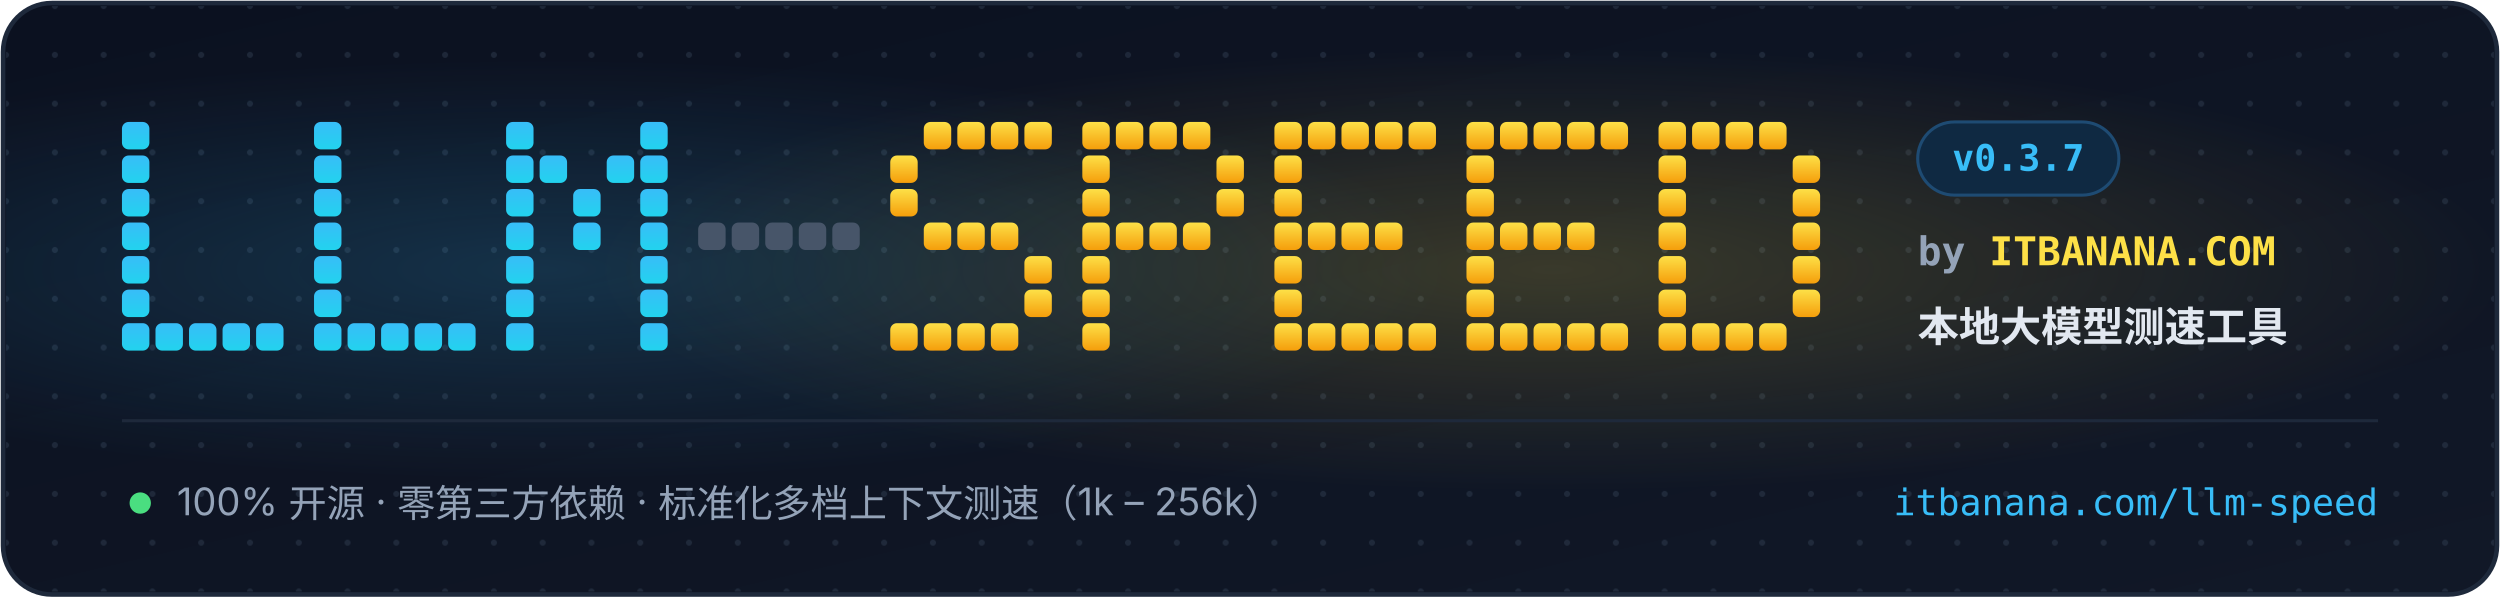
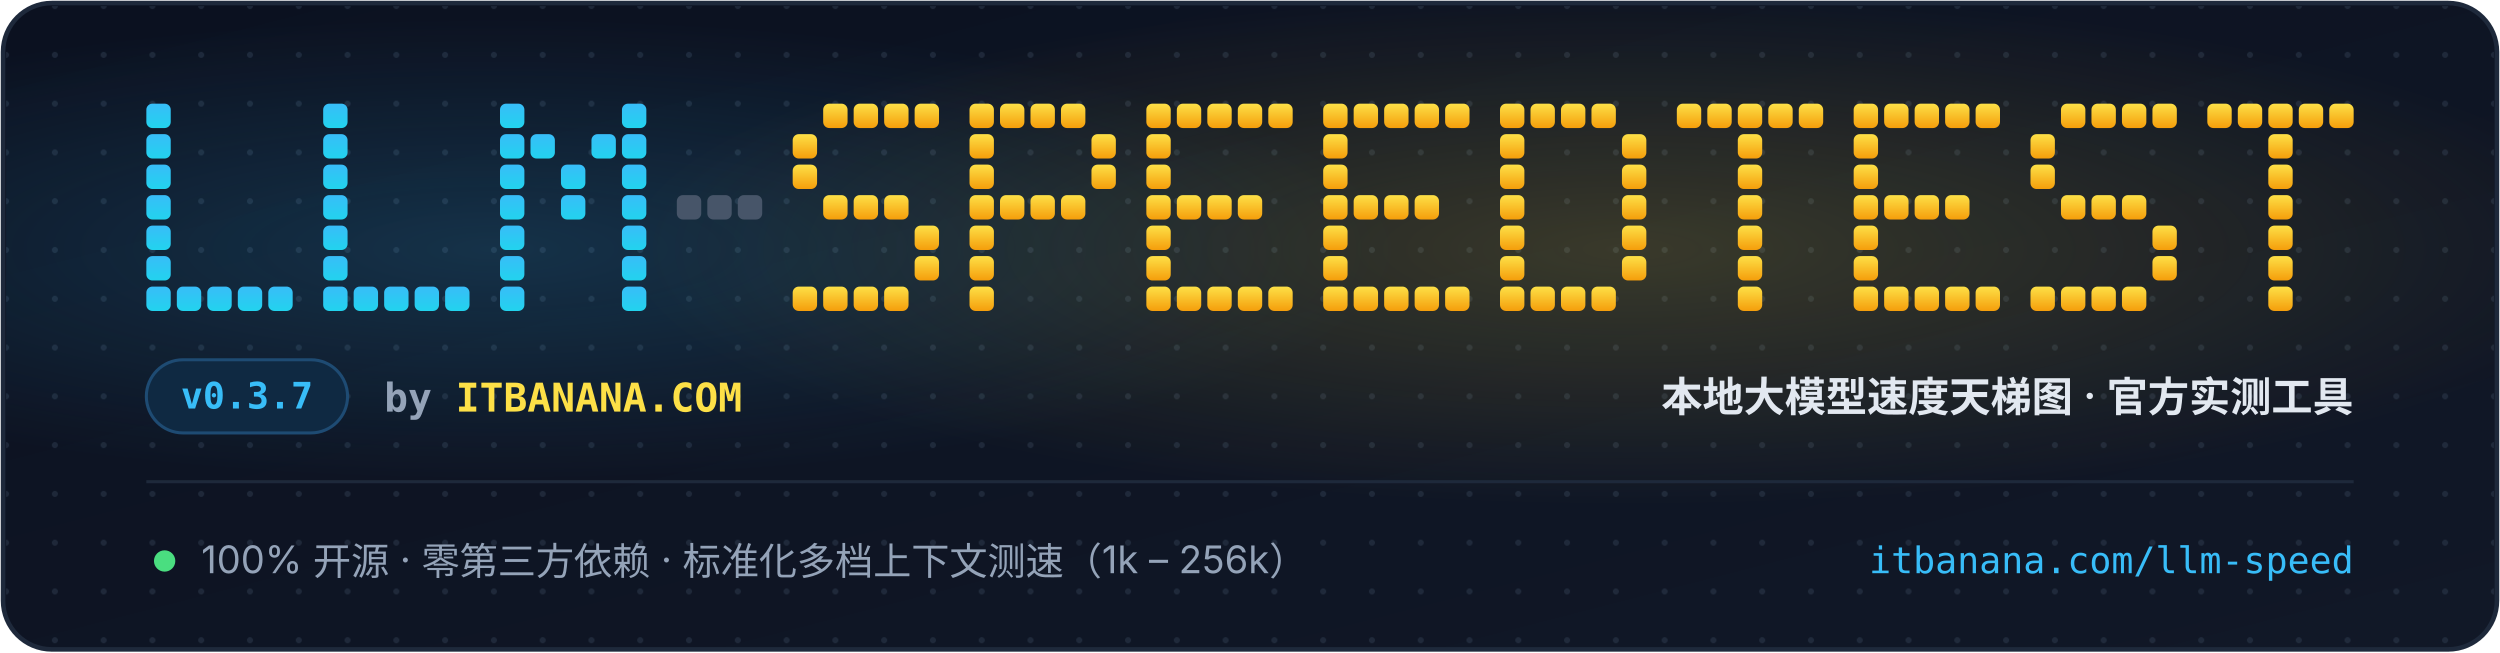
- <svg xmlns="http://www.w3.org/2000/svg" viewBox="0 0 820 196" width="820" height="196" role="img" aria-label="LLM-SPEED by ITBANANA.COM">
+ <svg xmlns="http://www.w3.org/2000/svg" viewBox="0 0 820 214" width="820" height="214" role="img" aria-label="LLM-SPEEDTEST by ITBANANA.COM">
  <defs>
    <linearGradient id="bgGrad" x1="0" y1="0" x2="1" y2="1">
      <stop offset="0%" stop-color="#0b1120" />
      <stop offset="100%" stop-color="#111827" />
    </linearGradient>
    <linearGradient id="cyanGrad" x1="0" y1="0" x2="0" y2="1">
      <stop offset="0%" stop-color="#38bdf8" />
      <stop offset="100%" stop-color="#22d3ee" />
    </linearGradient>
    <linearGradient id="goldGrad" x1="0" y1="0" x2="0" y2="1">
      <stop offset="0%" stop-color="#fde047" />
      <stop offset="100%" stop-color="#f59e0b" />
    </linearGradient>
-     <radialGradient id="glowCyan" cx="22%" cy="45%" r="36%">
+     <radialGradient id="glowCyan" cx="20%" cy="38%" r="36%">
      <stop offset="0%" stop-color="#38bdf8" stop-opacity="0.18" />
      <stop offset="100%" stop-color="#38bdf8" stop-opacity="0" />
    </radialGradient>
-     <radialGradient id="glowGold" cx="62%" cy="45%" r="38%">
+     <radialGradient id="glowGold" cx="65%" cy="38%" r="40%">
      <stop offset="0%" stop-color="#fde047" stop-opacity="0.18" />
      <stop offset="100%" stop-color="#fde047" stop-opacity="0" />
    </radialGradient>
    <pattern id="dotGrid" width="16" height="16" patternUnits="userSpaceOnUse">
      <circle cx="2" cy="2" r="1" fill="#334155" opacity="0.45" />
    </pattern>
  </defs>
-   <rect x="1" y="1" width="818" height="194" rx="16" fill="url(#bgGrad)" stroke="#1e293b" stroke-width="1.5" />
-   <rect x="2" y="2" width="816" height="192" rx="15" fill="url(#dotGrid)" />
-   <rect x="2" y="2" width="816" height="192" rx="15" fill="url(#glowCyan)" />
-   <rect x="2" y="2" width="816" height="192" rx="15" fill="url(#glowGold)" />
+   <rect x="1" y="1" width="818" height="212" rx="16" fill="url(#bgGrad)" stroke="#1e293b" stroke-width="1.5" />
+   <rect x="2" y="2" width="816" height="210" rx="15" fill="url(#dotGrid)" />
+   <rect x="2" y="2" width="816" height="210" rx="15" fill="url(#glowCyan)" />
+   <rect x="2" y="2" width="816" height="210" rx="15" fill="url(#glowGold)" />
  <g>
-     <rect x="40" y="40" width="9" height="9" rx="2.2" fill="url(#cyanGrad)" />
-     <rect x="40" y="51" width="9" height="9" rx="2.2" fill="url(#cyanGrad)" />
-     <rect x="40" y="62" width="9" height="9" rx="2.2" fill="url(#cyanGrad)" />
-     <rect x="40" y="73" width="9" height="9" rx="2.2" fill="url(#cyanGrad)" />
-     <rect x="40" y="84" width="9" height="9" rx="2.2" fill="url(#cyanGrad)" />
-     <rect x="40" y="95" width="9" height="9" rx="2.2" fill="url(#cyanGrad)" />
-     <rect x="40" y="106" width="9" height="9" rx="2.2" fill="url(#cyanGrad)" />
-     <rect x="51" y="106" width="9" height="9" rx="2.2" fill="url(#cyanGrad)" />
-     <rect x="62" y="106" width="9" height="9" rx="2.2" fill="url(#cyanGrad)" />
-     <rect x="73" y="106" width="9" height="9" rx="2.2" fill="url(#cyanGrad)" />
-     <rect x="84" y="106" width="9" height="9" rx="2.2" fill="url(#cyanGrad)" />
-     <rect x="103" y="40" width="9" height="9" rx="2.2" fill="url(#cyanGrad)" />
-     <rect x="103" y="51" width="9" height="9" rx="2.2" fill="url(#cyanGrad)" />
-     <rect x="103" y="62" width="9" height="9" rx="2.2" fill="url(#cyanGrad)" />
-     <rect x="103" y="73" width="9" height="9" rx="2.2" fill="url(#cyanGrad)" />
-     <rect x="103" y="84" width="9" height="9" rx="2.2" fill="url(#cyanGrad)" />
-     <rect x="103" y="95" width="9" height="9" rx="2.2" fill="url(#cyanGrad)" />
-     <rect x="103" y="106" width="9" height="9" rx="2.2" fill="url(#cyanGrad)" />
-     <rect x="114" y="106" width="9" height="9" rx="2.2" fill="url(#cyanGrad)" />
-     <rect x="125" y="106" width="9" height="9" rx="2.2" fill="url(#cyanGrad)" />
-     <rect x="136" y="106" width="9" height="9" rx="2.2" fill="url(#cyanGrad)" />
-     <rect x="147" y="106" width="9" height="9" rx="2.2" fill="url(#cyanGrad)" />
-     <rect x="166" y="40" width="9" height="9" rx="2.2" fill="url(#cyanGrad)" />
-     <rect x="210" y="40" width="9" height="9" rx="2.2" fill="url(#cyanGrad)" />
-     <rect x="166" y="51" width="9" height="9" rx="2.2" fill="url(#cyanGrad)" />
-     <rect x="177" y="51" width="9" height="9" rx="2.2" fill="url(#cyanGrad)" />
-     <rect x="199" y="51" width="9" height="9" rx="2.2" fill="url(#cyanGrad)" />
-     <rect x="210" y="51" width="9" height="9" rx="2.2" fill="url(#cyanGrad)" />
-     <rect x="166" y="62" width="9" height="9" rx="2.2" fill="url(#cyanGrad)" />
-     <rect x="188" y="62" width="9" height="9" rx="2.2" fill="url(#cyanGrad)" />
-     <rect x="210" y="62" width="9" height="9" rx="2.2" fill="url(#cyanGrad)" />
-     <rect x="166" y="73" width="9" height="9" rx="2.2" fill="url(#cyanGrad)" />
-     <rect x="188" y="73" width="9" height="9" rx="2.2" fill="url(#cyanGrad)" />
-     <rect x="210" y="73" width="9" height="9" rx="2.2" fill="url(#cyanGrad)" />
-     <rect x="166" y="84" width="9" height="9" rx="2.2" fill="url(#cyanGrad)" />
-     <rect x="210" y="84" width="9" height="9" rx="2.2" fill="url(#cyanGrad)" />
-     <rect x="166" y="95" width="9" height="9" rx="2.2" fill="url(#cyanGrad)" />
-     <rect x="210" y="95" width="9" height="9" rx="2.2" fill="url(#cyanGrad)" />
-     <rect x="166" y="106" width="9" height="9" rx="2.2" fill="url(#cyanGrad)" />
-     <rect x="210" y="106" width="9" height="9" rx="2.2" fill="url(#cyanGrad)" />
+     <rect x="48" y="34" width="8" height="8" rx="2.0" fill="url(#cyanGrad)" />
+     <rect x="48" y="44" width="8" height="8" rx="2.0" fill="url(#cyanGrad)" />
+     <rect x="48" y="54" width="8" height="8" rx="2.0" fill="url(#cyanGrad)" />
+     <rect x="48" y="64" width="8" height="8" rx="2.0" fill="url(#cyanGrad)" />
+     <rect x="48" y="74" width="8" height="8" rx="2.0" fill="url(#cyanGrad)" />
+     <rect x="48" y="84" width="8" height="8" rx="2.0" fill="url(#cyanGrad)" />
+     <rect x="48" y="94" width="8" height="8" rx="2.0" fill="url(#cyanGrad)" />
+     <rect x="58" y="94" width="8" height="8" rx="2.0" fill="url(#cyanGrad)" />
+     <rect x="68" y="94" width="8" height="8" rx="2.0" fill="url(#cyanGrad)" />
+     <rect x="78" y="94" width="8" height="8" rx="2.0" fill="url(#cyanGrad)" />
+     <rect x="88" y="94" width="8" height="8" rx="2.0" fill="url(#cyanGrad)" />
+     <rect x="106" y="34" width="8" height="8" rx="2.0" fill="url(#cyanGrad)" />
+     <rect x="106" y="44" width="8" height="8" rx="2.0" fill="url(#cyanGrad)" />
+     <rect x="106" y="54" width="8" height="8" rx="2.0" fill="url(#cyanGrad)" />
+     <rect x="106" y="64" width="8" height="8" rx="2.0" fill="url(#cyanGrad)" />
+     <rect x="106" y="74" width="8" height="8" rx="2.0" fill="url(#cyanGrad)" />
+     <rect x="106" y="84" width="8" height="8" rx="2.0" fill="url(#cyanGrad)" />
+     <rect x="106" y="94" width="8" height="8" rx="2.0" fill="url(#cyanGrad)" />
+     <rect x="116" y="94" width="8" height="8" rx="2.0" fill="url(#cyanGrad)" />
+     <rect x="126" y="94" width="8" height="8" rx="2.0" fill="url(#cyanGrad)" />
+     <rect x="136" y="94" width="8" height="8" rx="2.0" fill="url(#cyanGrad)" />
+     <rect x="146" y="94" width="8" height="8" rx="2.0" fill="url(#cyanGrad)" />
+     <rect x="164" y="34" width="8" height="8" rx="2.0" fill="url(#cyanGrad)" />
+     <rect x="204" y="34" width="8" height="8" rx="2.0" fill="url(#cyanGrad)" />
+     <rect x="164" y="44" width="8" height="8" rx="2.0" fill="url(#cyanGrad)" />
+     <rect x="174" y="44" width="8" height="8" rx="2.0" fill="url(#cyanGrad)" />
+     <rect x="194" y="44" width="8" height="8" rx="2.0" fill="url(#cyanGrad)" />
+     <rect x="204" y="44" width="8" height="8" rx="2.0" fill="url(#cyanGrad)" />
+     <rect x="164" y="54" width="8" height="8" rx="2.0" fill="url(#cyanGrad)" />
+     <rect x="184" y="54" width="8" height="8" rx="2.0" fill="url(#cyanGrad)" />
+     <rect x="204" y="54" width="8" height="8" rx="2.0" fill="url(#cyanGrad)" />
+     <rect x="164" y="64" width="8" height="8" rx="2.0" fill="url(#cyanGrad)" />
+     <rect x="184" y="64" width="8" height="8" rx="2.0" fill="url(#cyanGrad)" />
+     <rect x="204" y="64" width="8" height="8" rx="2.0" fill="url(#cyanGrad)" />
+     <rect x="164" y="74" width="8" height="8" rx="2.0" fill="url(#cyanGrad)" />
+     <rect x="204" y="74" width="8" height="8" rx="2.0" fill="url(#cyanGrad)" />
+     <rect x="164" y="84" width="8" height="8" rx="2.0" fill="url(#cyanGrad)" />
+     <rect x="204" y="84" width="8" height="8" rx="2.0" fill="url(#cyanGrad)" />
+     <rect x="164" y="94" width="8" height="8" rx="2.0" fill="url(#cyanGrad)" />
+     <rect x="204" y="94" width="8" height="8" rx="2.0" fill="url(#cyanGrad)" />
  </g>
  <g>
-     <rect x="229" y="73" width="9" height="9" rx="2.2" fill="#475569" />
-     <rect x="240" y="73" width="9" height="9" rx="2.2" fill="#475569" />
-     <rect x="251" y="73" width="9" height="9" rx="2.2" fill="#475569" />
-     <rect x="262" y="73" width="9" height="9" rx="2.2" fill="#475569" />
-     <rect x="273" y="73" width="9" height="9" rx="2.2" fill="#475569" />
+     <rect x="222" y="64" width="8" height="8" rx="2.0" fill="#475569" />
+     <rect x="232" y="64" width="8" height="8" rx="2.0" fill="#475569" />
+     <rect x="242" y="64" width="8" height="8" rx="2.0" fill="#475569" />
  </g>
  <g>
-     <rect x="303" y="40" width="9" height="9" rx="2.2" fill="url(#goldGrad)" />
-     <rect x="314" y="40" width="9" height="9" rx="2.2" fill="url(#goldGrad)" />
-     <rect x="325" y="40" width="9" height="9" rx="2.2" fill="url(#goldGrad)" />
-     <rect x="336" y="40" width="9" height="9" rx="2.2" fill="url(#goldGrad)" />
-     <rect x="292" y="51" width="9" height="9" rx="2.2" fill="url(#goldGrad)" />
-     <rect x="292" y="62" width="9" height="9" rx="2.2" fill="url(#goldGrad)" />
-     <rect x="303" y="73" width="9" height="9" rx="2.2" fill="url(#goldGrad)" />
-     <rect x="314" y="73" width="9" height="9" rx="2.2" fill="url(#goldGrad)" />
-     <rect x="325" y="73" width="9" height="9" rx="2.2" fill="url(#goldGrad)" />
-     <rect x="336" y="84" width="9" height="9" rx="2.2" fill="url(#goldGrad)" />
-     <rect x="336" y="95" width="9" height="9" rx="2.2" fill="url(#goldGrad)" />
-     <rect x="292" y="106" width="9" height="9" rx="2.2" fill="url(#goldGrad)" />
-     <rect x="303" y="106" width="9" height="9" rx="2.2" fill="url(#goldGrad)" />
-     <rect x="314" y="106" width="9" height="9" rx="2.2" fill="url(#goldGrad)" />
-     <rect x="325" y="106" width="9" height="9" rx="2.2" fill="url(#goldGrad)" />
-     <rect x="355" y="40" width="9" height="9" rx="2.2" fill="url(#goldGrad)" />
-     <rect x="366" y="40" width="9" height="9" rx="2.2" fill="url(#goldGrad)" />
-     <rect x="377" y="40" width="9" height="9" rx="2.2" fill="url(#goldGrad)" />
-     <rect x="388" y="40" width="9" height="9" rx="2.2" fill="url(#goldGrad)" />
-     <rect x="355" y="51" width="9" height="9" rx="2.2" fill="url(#goldGrad)" />
-     <rect x="399" y="51" width="9" height="9" rx="2.2" fill="url(#goldGrad)" />
-     <rect x="355" y="62" width="9" height="9" rx="2.2" fill="url(#goldGrad)" />
-     <rect x="399" y="62" width="9" height="9" rx="2.2" fill="url(#goldGrad)" />
-     <rect x="355" y="73" width="9" height="9" rx="2.2" fill="url(#goldGrad)" />
-     <rect x="366" y="73" width="9" height="9" rx="2.2" fill="url(#goldGrad)" />
-     <rect x="377" y="73" width="9" height="9" rx="2.2" fill="url(#goldGrad)" />
-     <rect x="388" y="73" width="9" height="9" rx="2.2" fill="url(#goldGrad)" />
-     <rect x="355" y="84" width="9" height="9" rx="2.2" fill="url(#goldGrad)" />
-     <rect x="355" y="95" width="9" height="9" rx="2.2" fill="url(#goldGrad)" />
-     <rect x="355" y="106" width="9" height="9" rx="2.2" fill="url(#goldGrad)" />
-     <rect x="418" y="40" width="9" height="9" rx="2.2" fill="url(#goldGrad)" />
-     <rect x="429" y="40" width="9" height="9" rx="2.2" fill="url(#goldGrad)" />
-     <rect x="440" y="40" width="9" height="9" rx="2.2" fill="url(#goldGrad)" />
-     <rect x="451" y="40" width="9" height="9" rx="2.2" fill="url(#goldGrad)" />
-     <rect x="462" y="40" width="9" height="9" rx="2.2" fill="url(#goldGrad)" />
-     <rect x="418" y="51" width="9" height="9" rx="2.2" fill="url(#goldGrad)" />
-     <rect x="418" y="62" width="9" height="9" rx="2.2" fill="url(#goldGrad)" />
-     <rect x="418" y="73" width="9" height="9" rx="2.2" fill="url(#goldGrad)" />
-     <rect x="429" y="73" width="9" height="9" rx="2.2" fill="url(#goldGrad)" />
-     <rect x="440" y="73" width="9" height="9" rx="2.2" fill="url(#goldGrad)" />
-     <rect x="451" y="73" width="9" height="9" rx="2.2" fill="url(#goldGrad)" />
-     <rect x="418" y="84" width="9" height="9" rx="2.2" fill="url(#goldGrad)" />
-     <rect x="418" y="95" width="9" height="9" rx="2.2" fill="url(#goldGrad)" />
-     <rect x="418" y="106" width="9" height="9" rx="2.2" fill="url(#goldGrad)" />
-     <rect x="429" y="106" width="9" height="9" rx="2.2" fill="url(#goldGrad)" />
-     <rect x="440" y="106" width="9" height="9" rx="2.2" fill="url(#goldGrad)" />
-     <rect x="451" y="106" width="9" height="9" rx="2.2" fill="url(#goldGrad)" />
-     <rect x="462" y="106" width="9" height="9" rx="2.2" fill="url(#goldGrad)" />
-     <rect x="481" y="40" width="9" height="9" rx="2.2" fill="url(#goldGrad)" />
-     <rect x="492" y="40" width="9" height="9" rx="2.2" fill="url(#goldGrad)" />
-     <rect x="503" y="40" width="9" height="9" rx="2.2" fill="url(#goldGrad)" />
-     <rect x="514" y="40" width="9" height="9" rx="2.2" fill="url(#goldGrad)" />
-     <rect x="525" y="40" width="9" height="9" rx="2.2" fill="url(#goldGrad)" />
-     <rect x="481" y="51" width="9" height="9" rx="2.2" fill="url(#goldGrad)" />
-     <rect x="481" y="62" width="9" height="9" rx="2.2" fill="url(#goldGrad)" />
-     <rect x="481" y="73" width="9" height="9" rx="2.2" fill="url(#goldGrad)" />
-     <rect x="492" y="73" width="9" height="9" rx="2.2" fill="url(#goldGrad)" />
-     <rect x="503" y="73" width="9" height="9" rx="2.2" fill="url(#goldGrad)" />
-     <rect x="514" y="73" width="9" height="9" rx="2.2" fill="url(#goldGrad)" />
-     <rect x="481" y="84" width="9" height="9" rx="2.2" fill="url(#goldGrad)" />
-     <rect x="481" y="95" width="9" height="9" rx="2.2" fill="url(#goldGrad)" />
-     <rect x="481" y="106" width="9" height="9" rx="2.2" fill="url(#goldGrad)" />
-     <rect x="492" y="106" width="9" height="9" rx="2.2" fill="url(#goldGrad)" />
-     <rect x="503" y="106" width="9" height="9" rx="2.2" fill="url(#goldGrad)" />
-     <rect x="514" y="106" width="9" height="9" rx="2.2" fill="url(#goldGrad)" />
-     <rect x="525" y="106" width="9" height="9" rx="2.2" fill="url(#goldGrad)" />
-     <rect x="544" y="40" width="9" height="9" rx="2.2" fill="url(#goldGrad)" />
-     <rect x="555" y="40" width="9" height="9" rx="2.2" fill="url(#goldGrad)" />
-     <rect x="566" y="40" width="9" height="9" rx="2.2" fill="url(#goldGrad)" />
-     <rect x="577" y="40" width="9" height="9" rx="2.2" fill="url(#goldGrad)" />
-     <rect x="544" y="51" width="9" height="9" rx="2.2" fill="url(#goldGrad)" />
-     <rect x="588" y="51" width="9" height="9" rx="2.2" fill="url(#goldGrad)" />
-     <rect x="544" y="62" width="9" height="9" rx="2.2" fill="url(#goldGrad)" />
-     <rect x="588" y="62" width="9" height="9" rx="2.2" fill="url(#goldGrad)" />
-     <rect x="544" y="73" width="9" height="9" rx="2.2" fill="url(#goldGrad)" />
-     <rect x="588" y="73" width="9" height="9" rx="2.2" fill="url(#goldGrad)" />
-     <rect x="544" y="84" width="9" height="9" rx="2.2" fill="url(#goldGrad)" />
-     <rect x="588" y="84" width="9" height="9" rx="2.2" fill="url(#goldGrad)" />
-     <rect x="544" y="95" width="9" height="9" rx="2.2" fill="url(#goldGrad)" />
-     <rect x="588" y="95" width="9" height="9" rx="2.2" fill="url(#goldGrad)" />
-     <rect x="544" y="106" width="9" height="9" rx="2.2" fill="url(#goldGrad)" />
-     <rect x="555" y="106" width="9" height="9" rx="2.2" fill="url(#goldGrad)" />
-     <rect x="566" y="106" width="9" height="9" rx="2.2" fill="url(#goldGrad)" />
-     <rect x="577" y="106" width="9" height="9" rx="2.2" fill="url(#goldGrad)" />
+     <rect x="270" y="34" width="8" height="8" rx="2.0" fill="url(#goldGrad)" />
+     <rect x="280" y="34" width="8" height="8" rx="2.0" fill="url(#goldGrad)" />
+     <rect x="290" y="34" width="8" height="8" rx="2.0" fill="url(#goldGrad)" />
+     <rect x="300" y="34" width="8" height="8" rx="2.0" fill="url(#goldGrad)" />
+     <rect x="260" y="44" width="8" height="8" rx="2.0" fill="url(#goldGrad)" />
+     <rect x="260" y="54" width="8" height="8" rx="2.0" fill="url(#goldGrad)" />
+     <rect x="270" y="64" width="8" height="8" rx="2.0" fill="url(#goldGrad)" />
+     <rect x="280" y="64" width="8" height="8" rx="2.0" fill="url(#goldGrad)" />
+     <rect x="290" y="64" width="8" height="8" rx="2.0" fill="url(#goldGrad)" />
+     <rect x="300" y="74" width="8" height="8" rx="2.0" fill="url(#goldGrad)" />
+     <rect x="300" y="84" width="8" height="8" rx="2.0" fill="url(#goldGrad)" />
+     <rect x="260" y="94" width="8" height="8" rx="2.0" fill="url(#goldGrad)" />
+     <rect x="270" y="94" width="8" height="8" rx="2.0" fill="url(#goldGrad)" />
+     <rect x="280" y="94" width="8" height="8" rx="2.0" fill="url(#goldGrad)" />
+     <rect x="290" y="94" width="8" height="8" rx="2.0" fill="url(#goldGrad)" />
+     <rect x="318" y="34" width="8" height="8" rx="2.0" fill="url(#goldGrad)" />
+     <rect x="328" y="34" width="8" height="8" rx="2.0" fill="url(#goldGrad)" />
+     <rect x="338" y="34" width="8" height="8" rx="2.0" fill="url(#goldGrad)" />
+     <rect x="348" y="34" width="8" height="8" rx="2.0" fill="url(#goldGrad)" />
+     <rect x="318" y="44" width="8" height="8" rx="2.0" fill="url(#goldGrad)" />
+     <rect x="358" y="44" width="8" height="8" rx="2.0" fill="url(#goldGrad)" />
+     <rect x="318" y="54" width="8" height="8" rx="2.0" fill="url(#goldGrad)" />
+     <rect x="358" y="54" width="8" height="8" rx="2.0" fill="url(#goldGrad)" />
+     <rect x="318" y="64" width="8" height="8" rx="2.0" fill="url(#goldGrad)" />
+     <rect x="328" y="64" width="8" height="8" rx="2.0" fill="url(#goldGrad)" />
+     <rect x="338" y="64" width="8" height="8" rx="2.0" fill="url(#goldGrad)" />
+     <rect x="348" y="64" width="8" height="8" rx="2.0" fill="url(#goldGrad)" />
+     <rect x="318" y="74" width="8" height="8" rx="2.0" fill="url(#goldGrad)" />
+     <rect x="318" y="84" width="8" height="8" rx="2.0" fill="url(#goldGrad)" />
+     <rect x="318" y="94" width="8" height="8" rx="2.0" fill="url(#goldGrad)" />
+     <rect x="376" y="34" width="8" height="8" rx="2.0" fill="url(#goldGrad)" />
+     <rect x="386" y="34" width="8" height="8" rx="2.0" fill="url(#goldGrad)" />
+     <rect x="396" y="34" width="8" height="8" rx="2.0" fill="url(#goldGrad)" />
+     <rect x="406" y="34" width="8" height="8" rx="2.0" fill="url(#goldGrad)" />
+     <rect x="416" y="34" width="8" height="8" rx="2.0" fill="url(#goldGrad)" />
+     <rect x="376" y="44" width="8" height="8" rx="2.0" fill="url(#goldGrad)" />
+     <rect x="376" y="54" width="8" height="8" rx="2.0" fill="url(#goldGrad)" />
+     <rect x="376" y="64" width="8" height="8" rx="2.0" fill="url(#goldGrad)" />
+     <rect x="386" y="64" width="8" height="8" rx="2.0" fill="url(#goldGrad)" />
+     <rect x="396" y="64" width="8" height="8" rx="2.0" fill="url(#goldGrad)" />
+     <rect x="406" y="64" width="8" height="8" rx="2.0" fill="url(#goldGrad)" />
+     <rect x="376" y="74" width="8" height="8" rx="2.0" fill="url(#goldGrad)" />
+     <rect x="376" y="84" width="8" height="8" rx="2.0" fill="url(#goldGrad)" />
+     <rect x="376" y="94" width="8" height="8" rx="2.0" fill="url(#goldGrad)" />
+     <rect x="386" y="94" width="8" height="8" rx="2.0" fill="url(#goldGrad)" />
+     <rect x="396" y="94" width="8" height="8" rx="2.0" fill="url(#goldGrad)" />
+     <rect x="406" y="94" width="8" height="8" rx="2.0" fill="url(#goldGrad)" />
+     <rect x="416" y="94" width="8" height="8" rx="2.0" fill="url(#goldGrad)" />
+     <rect x="434" y="34" width="8" height="8" rx="2.0" fill="url(#goldGrad)" />
+     <rect x="444" y="34" width="8" height="8" rx="2.0" fill="url(#goldGrad)" />
+     <rect x="454" y="34" width="8" height="8" rx="2.0" fill="url(#goldGrad)" />
+     <rect x="464" y="34" width="8" height="8" rx="2.0" fill="url(#goldGrad)" />
+     <rect x="474" y="34" width="8" height="8" rx="2.0" fill="url(#goldGrad)" />
+     <rect x="434" y="44" width="8" height="8" rx="2.0" fill="url(#goldGrad)" />
+     <rect x="434" y="54" width="8" height="8" rx="2.0" fill="url(#goldGrad)" />
+     <rect x="434" y="64" width="8" height="8" rx="2.0" fill="url(#goldGrad)" />
+     <rect x="444" y="64" width="8" height="8" rx="2.0" fill="url(#goldGrad)" />
+     <rect x="454" y="64" width="8" height="8" rx="2.0" fill="url(#goldGrad)" />
+     <rect x="464" y="64" width="8" height="8" rx="2.0" fill="url(#goldGrad)" />
+     <rect x="434" y="74" width="8" height="8" rx="2.0" fill="url(#goldGrad)" />
+     <rect x="434" y="84" width="8" height="8" rx="2.0" fill="url(#goldGrad)" />
+     <rect x="434" y="94" width="8" height="8" rx="2.0" fill="url(#goldGrad)" />
+     <rect x="444" y="94" width="8" height="8" rx="2.0" fill="url(#goldGrad)" />
+     <rect x="454" y="94" width="8" height="8" rx="2.0" fill="url(#goldGrad)" />
+     <rect x="464" y="94" width="8" height="8" rx="2.0" fill="url(#goldGrad)" />
+     <rect x="474" y="94" width="8" height="8" rx="2.0" fill="url(#goldGrad)" />
+     <rect x="492" y="34" width="8" height="8" rx="2.0" fill="url(#goldGrad)" />
+     <rect x="502" y="34" width="8" height="8" rx="2.0" fill="url(#goldGrad)" />
+     <rect x="512" y="34" width="8" height="8" rx="2.0" fill="url(#goldGrad)" />
+     <rect x="522" y="34" width="8" height="8" rx="2.0" fill="url(#goldGrad)" />
+     <rect x="492" y="44" width="8" height="8" rx="2.0" fill="url(#goldGrad)" />
+     <rect x="532" y="44" width="8" height="8" rx="2.0" fill="url(#goldGrad)" />
+     <rect x="492" y="54" width="8" height="8" rx="2.0" fill="url(#goldGrad)" />
+     <rect x="532" y="54" width="8" height="8" rx="2.0" fill="url(#goldGrad)" />
+     <rect x="492" y="64" width="8" height="8" rx="2.0" fill="url(#goldGrad)" />
+     <rect x="532" y="64" width="8" height="8" rx="2.0" fill="url(#goldGrad)" />
+     <rect x="492" y="74" width="8" height="8" rx="2.0" fill="url(#goldGrad)" />
+     <rect x="532" y="74" width="8" height="8" rx="2.0" fill="url(#goldGrad)" />
+     <rect x="492" y="84" width="8" height="8" rx="2.0" fill="url(#goldGrad)" />
+     <rect x="532" y="84" width="8" height="8" rx="2.0" fill="url(#goldGrad)" />
+     <rect x="492" y="94" width="8" height="8" rx="2.0" fill="url(#goldGrad)" />
+     <rect x="502" y="94" width="8" height="8" rx="2.0" fill="url(#goldGrad)" />
+     <rect x="512" y="94" width="8" height="8" rx="2.0" fill="url(#goldGrad)" />
+     <rect x="522" y="94" width="8" height="8" rx="2.0" fill="url(#goldGrad)" />
+     <rect x="550" y="34" width="8" height="8" rx="2.0" fill="url(#goldGrad)" />
+     <rect x="560" y="34" width="8" height="8" rx="2.0" fill="url(#goldGrad)" />
+     <rect x="570" y="34" width="8" height="8" rx="2.0" fill="url(#goldGrad)" />
+     <rect x="580" y="34" width="8" height="8" rx="2.0" fill="url(#goldGrad)" />
+     <rect x="590" y="34" width="8" height="8" rx="2.0" fill="url(#goldGrad)" />
+     <rect x="570" y="44" width="8" height="8" rx="2.0" fill="url(#goldGrad)" />
+     <rect x="570" y="54" width="8" height="8" rx="2.0" fill="url(#goldGrad)" />
+     <rect x="570" y="64" width="8" height="8" rx="2.0" fill="url(#goldGrad)" />
+     <rect x="570" y="74" width="8" height="8" rx="2.0" fill="url(#goldGrad)" />
+     <rect x="570" y="84" width="8" height="8" rx="2.0" fill="url(#goldGrad)" />
+     <rect x="570" y="94" width="8" height="8" rx="2.0" fill="url(#goldGrad)" />
+     <rect x="608" y="34" width="8" height="8" rx="2.0" fill="url(#goldGrad)" />
+     <rect x="618" y="34" width="8" height="8" rx="2.0" fill="url(#goldGrad)" />
+     <rect x="628" y="34" width="8" height="8" rx="2.0" fill="url(#goldGrad)" />
+     <rect x="638" y="34" width="8" height="8" rx="2.0" fill="url(#goldGrad)" />
+     <rect x="648" y="34" width="8" height="8" rx="2.0" fill="url(#goldGrad)" />
+     <rect x="608" y="44" width="8" height="8" rx="2.0" fill="url(#goldGrad)" />
+     <rect x="608" y="54" width="8" height="8" rx="2.0" fill="url(#goldGrad)" />
+     <rect x="608" y="64" width="8" height="8" rx="2.0" fill="url(#goldGrad)" />
+     <rect x="618" y="64" width="8" height="8" rx="2.0" fill="url(#goldGrad)" />
+     <rect x="628" y="64" width="8" height="8" rx="2.0" fill="url(#goldGrad)" />
+     <rect x="638" y="64" width="8" height="8" rx="2.0" fill="url(#goldGrad)" />
+     <rect x="608" y="74" width="8" height="8" rx="2.0" fill="url(#goldGrad)" />
+     <rect x="608" y="84" width="8" height="8" rx="2.0" fill="url(#goldGrad)" />
+     <rect x="608" y="94" width="8" height="8" rx="2.0" fill="url(#goldGrad)" />
+     <rect x="618" y="94" width="8" height="8" rx="2.0" fill="url(#goldGrad)" />
+     <rect x="628" y="94" width="8" height="8" rx="2.0" fill="url(#goldGrad)" />
+     <rect x="638" y="94" width="8" height="8" rx="2.0" fill="url(#goldGrad)" />
+     <rect x="648" y="94" width="8" height="8" rx="2.0" fill="url(#goldGrad)" />
+     <rect x="676" y="34" width="8" height="8" rx="2.0" fill="url(#goldGrad)" />
+     <rect x="686" y="34" width="8" height="8" rx="2.0" fill="url(#goldGrad)" />
+     <rect x="696" y="34" width="8" height="8" rx="2.0" fill="url(#goldGrad)" />
+     <rect x="706" y="34" width="8" height="8" rx="2.0" fill="url(#goldGrad)" />
+     <rect x="666" y="44" width="8" height="8" rx="2.0" fill="url(#goldGrad)" />
+     <rect x="666" y="54" width="8" height="8" rx="2.0" fill="url(#goldGrad)" />
+     <rect x="676" y="64" width="8" height="8" rx="2.0" fill="url(#goldGrad)" />
+     <rect x="686" y="64" width="8" height="8" rx="2.0" fill="url(#goldGrad)" />
+     <rect x="696" y="64" width="8" height="8" rx="2.0" fill="url(#goldGrad)" />
+     <rect x="706" y="74" width="8" height="8" rx="2.0" fill="url(#goldGrad)" />
+     <rect x="706" y="84" width="8" height="8" rx="2.0" fill="url(#goldGrad)" />
+     <rect x="666" y="94" width="8" height="8" rx="2.0" fill="url(#goldGrad)" />
+     <rect x="676" y="94" width="8" height="8" rx="2.0" fill="url(#goldGrad)" />
+     <rect x="686" y="94" width="8" height="8" rx="2.0" fill="url(#goldGrad)" />
+     <rect x="696" y="94" width="8" height="8" rx="2.0" fill="url(#goldGrad)" />
+     <rect x="724" y="34" width="8" height="8" rx="2.0" fill="url(#goldGrad)" />
+     <rect x="734" y="34" width="8" height="8" rx="2.0" fill="url(#goldGrad)" />
+     <rect x="744" y="34" width="8" height="8" rx="2.0" fill="url(#goldGrad)" />
+     <rect x="754" y="34" width="8" height="8" rx="2.0" fill="url(#goldGrad)" />
+     <rect x="764" y="34" width="8" height="8" rx="2.0" fill="url(#goldGrad)" />
+     <rect x="744" y="44" width="8" height="8" rx="2.0" fill="url(#goldGrad)" />
+     <rect x="744" y="54" width="8" height="8" rx="2.0" fill="url(#goldGrad)" />
+     <rect x="744" y="64" width="8" height="8" rx="2.0" fill="url(#goldGrad)" />
+     <rect x="744" y="74" width="8" height="8" rx="2.0" fill="url(#goldGrad)" />
+     <rect x="744" y="84" width="8" height="8" rx="2.0" fill="url(#goldGrad)" />
+     <rect x="744" y="94" width="8" height="8" rx="2.0" fill="url(#goldGrad)" />
  </g>
  <g font-family="ui-monospace, SFMono-Regular, Menlo, Monaco, Consolas, monospace">
-     <rect x="629" y="40" width="66" height="24" rx="12" fill="#0f2942" stroke="#1e4b73" stroke-width="1" />
-     <text x="662" y="56" text-anchor="middle" font-size="12" font-weight="700" fill="#38bdf8">v0.3.7</text>
-     <text x="629" y="87" font-size="13" font-weight="600" fill="#94a3b8">by <tspan fill="#fde047" font-weight="700">ITBANANA.COM</tspan>
+     <rect x="48" y="118" width="66" height="24" rx="12" fill="#0f2942" stroke="#1e4b73" stroke-width="1" />
+     <text x="81" y="134" text-anchor="middle" font-size="12" font-weight="700" fill="#38bdf8">v0.3.7</text>
+     <text x="126" y="135" font-size="13" font-weight="600" fill="#94a3b8">by <tspan fill="#fde047" font-weight="700">ITBANANA.COM</tspan>
    </text>
-     <text x="629" y="112" font-family="-apple-system, BlinkMacSystemFont, PingFang SC, Microsoft YaHei, sans-serif" font-size="13.5" font-weight="600" fill="#e2e8f0">本地大模型测速工具</text>
-   </g>
-   <line x1="40" y1="138" x2="780" y2="138" stroke="#1e293b" stroke-width="1" />
+     <text x="772" y="135" text-anchor="end" font-family="-apple-system, BlinkMacSystemFont, PingFang SC, Microsoft YaHei, sans-serif" font-size="13.5" font-weight="600" fill="#e2e8f0">本地大模型速度天梯图 · 官方实测工具</text>
+   </g>
+   <line x1="48" y1="158" x2="772" y2="158" stroke="#1e293b" stroke-width="1" />
  <g font-family="-apple-system, BlinkMacSystemFont, PingFang SC, Microsoft YaHei, sans-serif" font-size="12.5" fill="#94a3b8">
-     <circle cx="46" cy="165" r="3.5" fill="#4ade80" />
-     <text x="58" y="169">100% 开源 · 零第三方依赖 · 标准化多档上下文测速（1k – 256k）</text>
-     <text x="780" y="169" text-anchor="end" font-family="ui-monospace, SFMono-Regular, Menlo, Consolas, monospace" font-size="12" fill="#38bdf8">itbanana.com/llm-speed</text>
+     <circle cx="54" cy="184" r="3.5" fill="#4ade80" />
+     <text x="66" y="188">100% 开源 · 零第三方依赖 · 标准化多档上下文测速（1k – 256k）</text>
+     <text x="772" y="188" text-anchor="end" font-family="ui-monospace, SFMono-Regular, Menlo, Consolas, monospace" font-size="12" fill="#38bdf8">itbanana.com/llm-speed</text>
  </g>
</svg>
